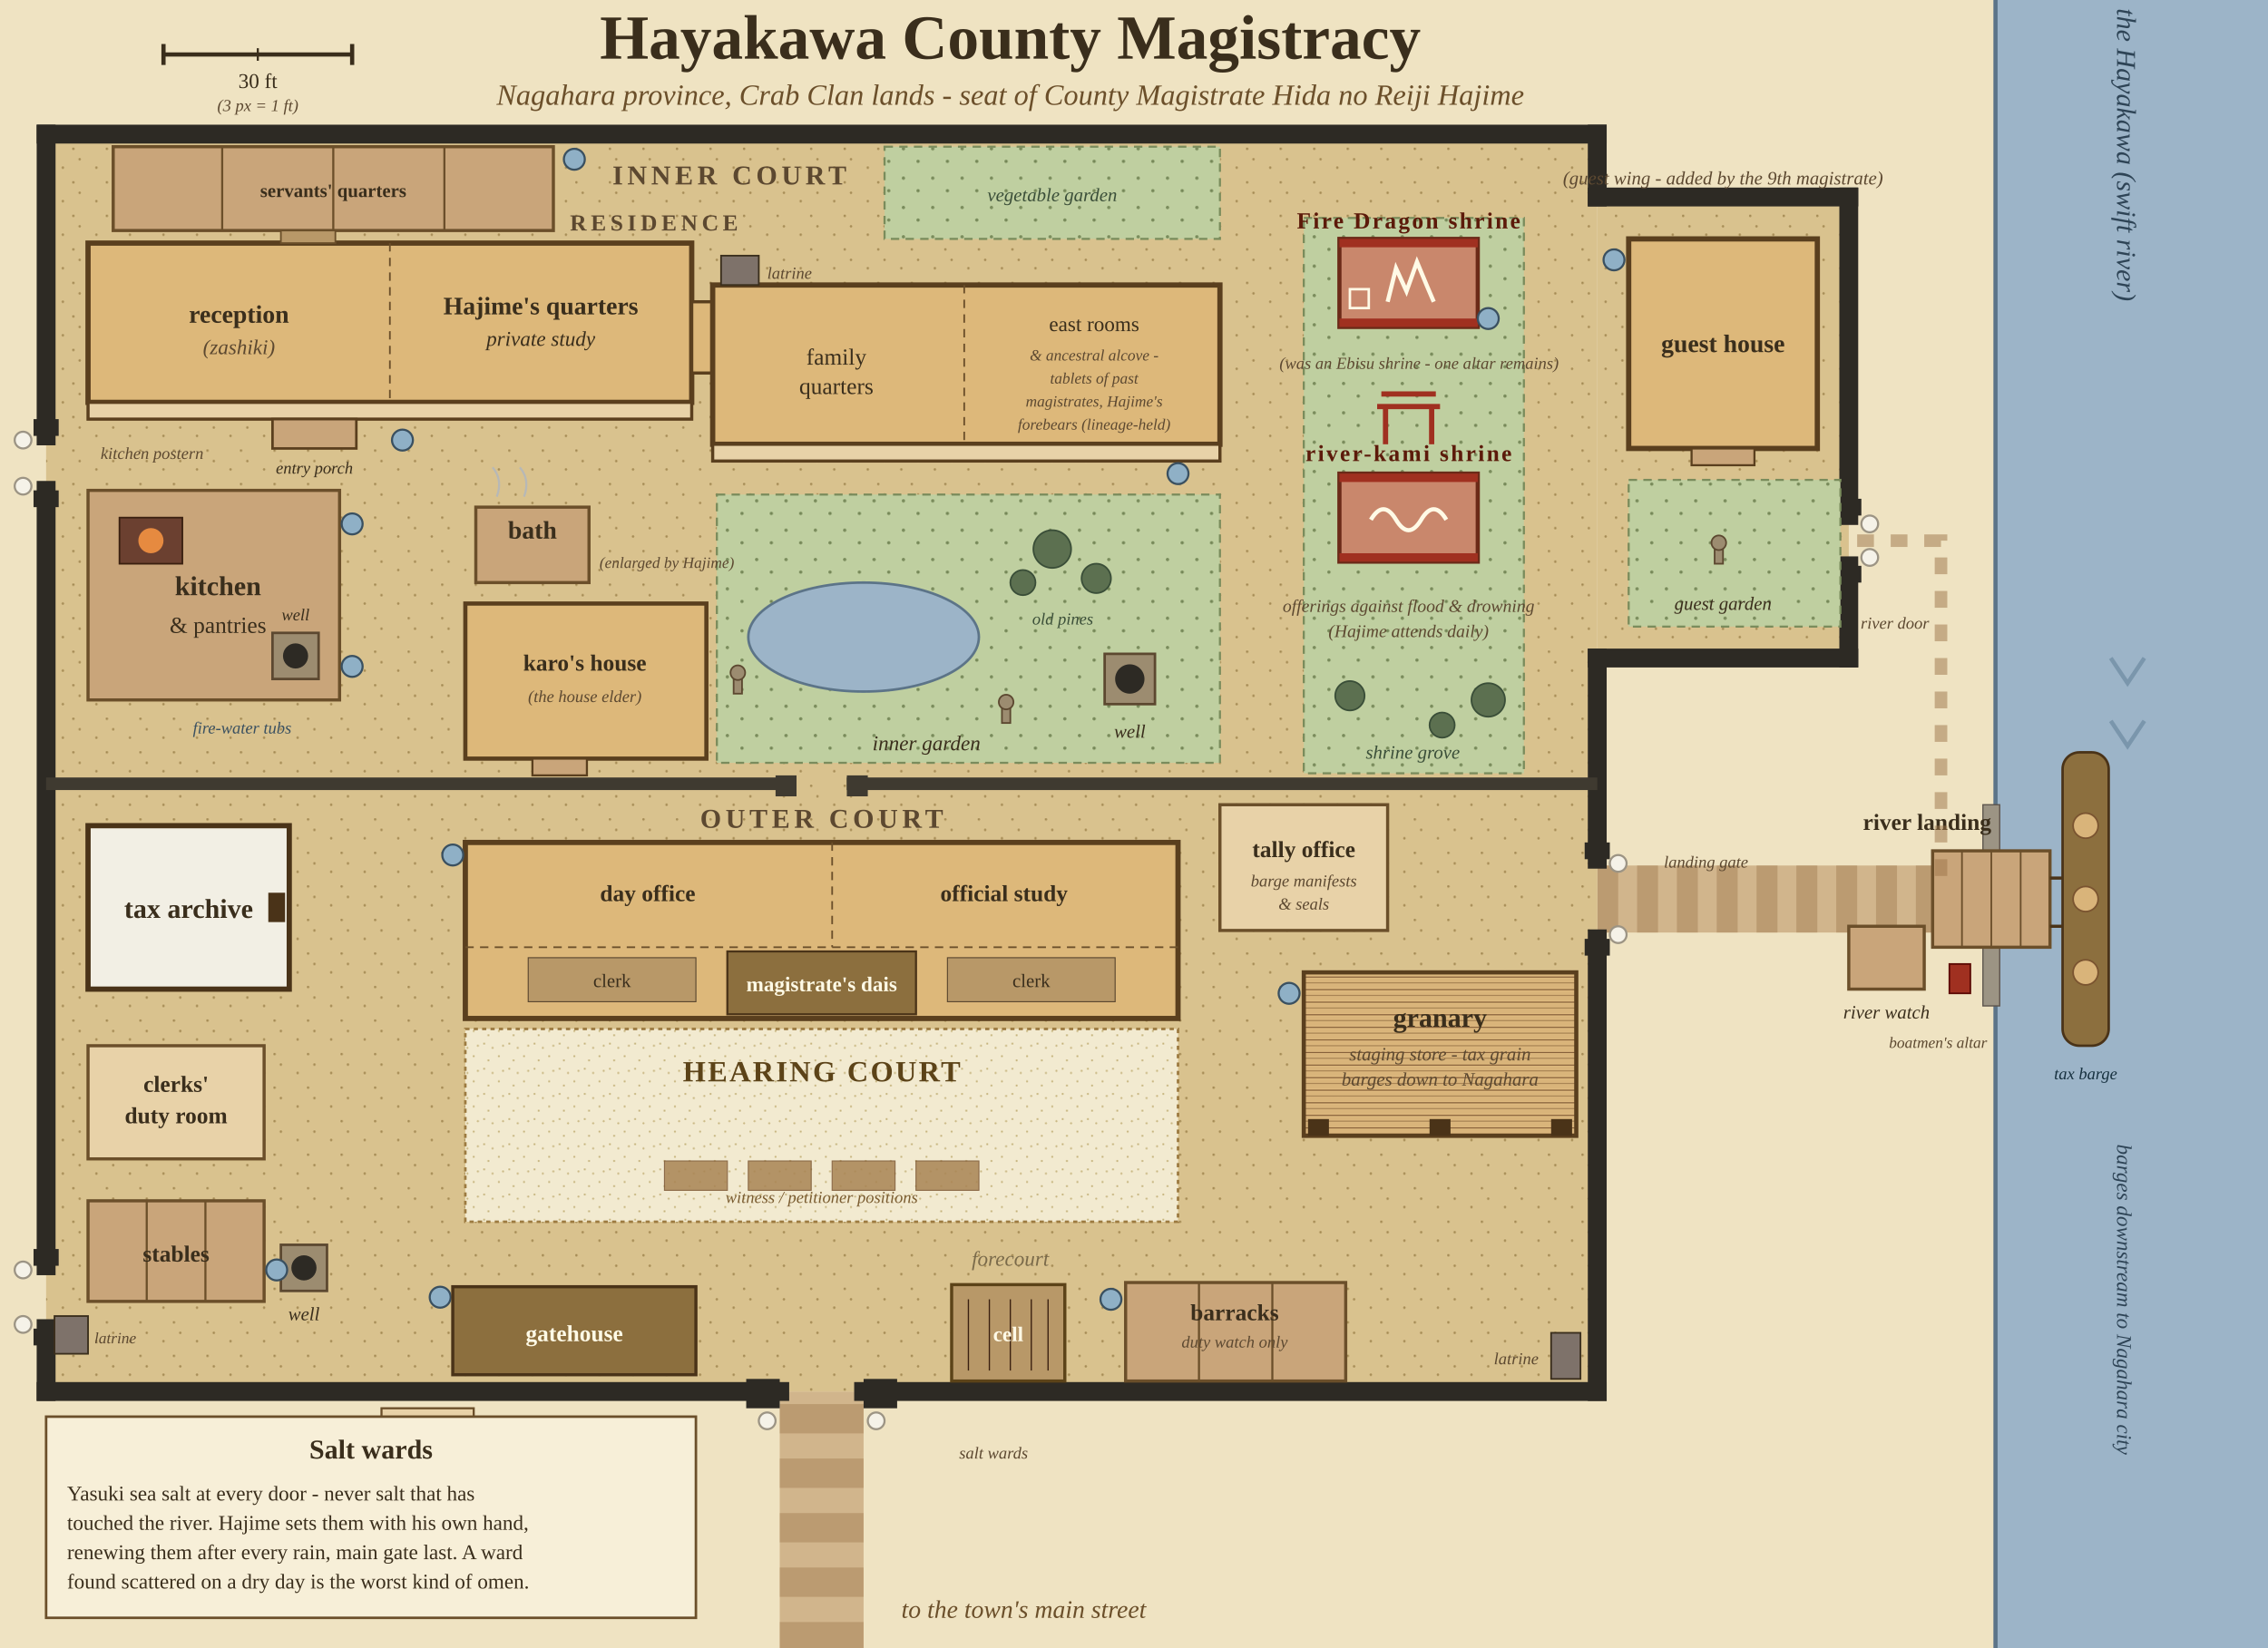
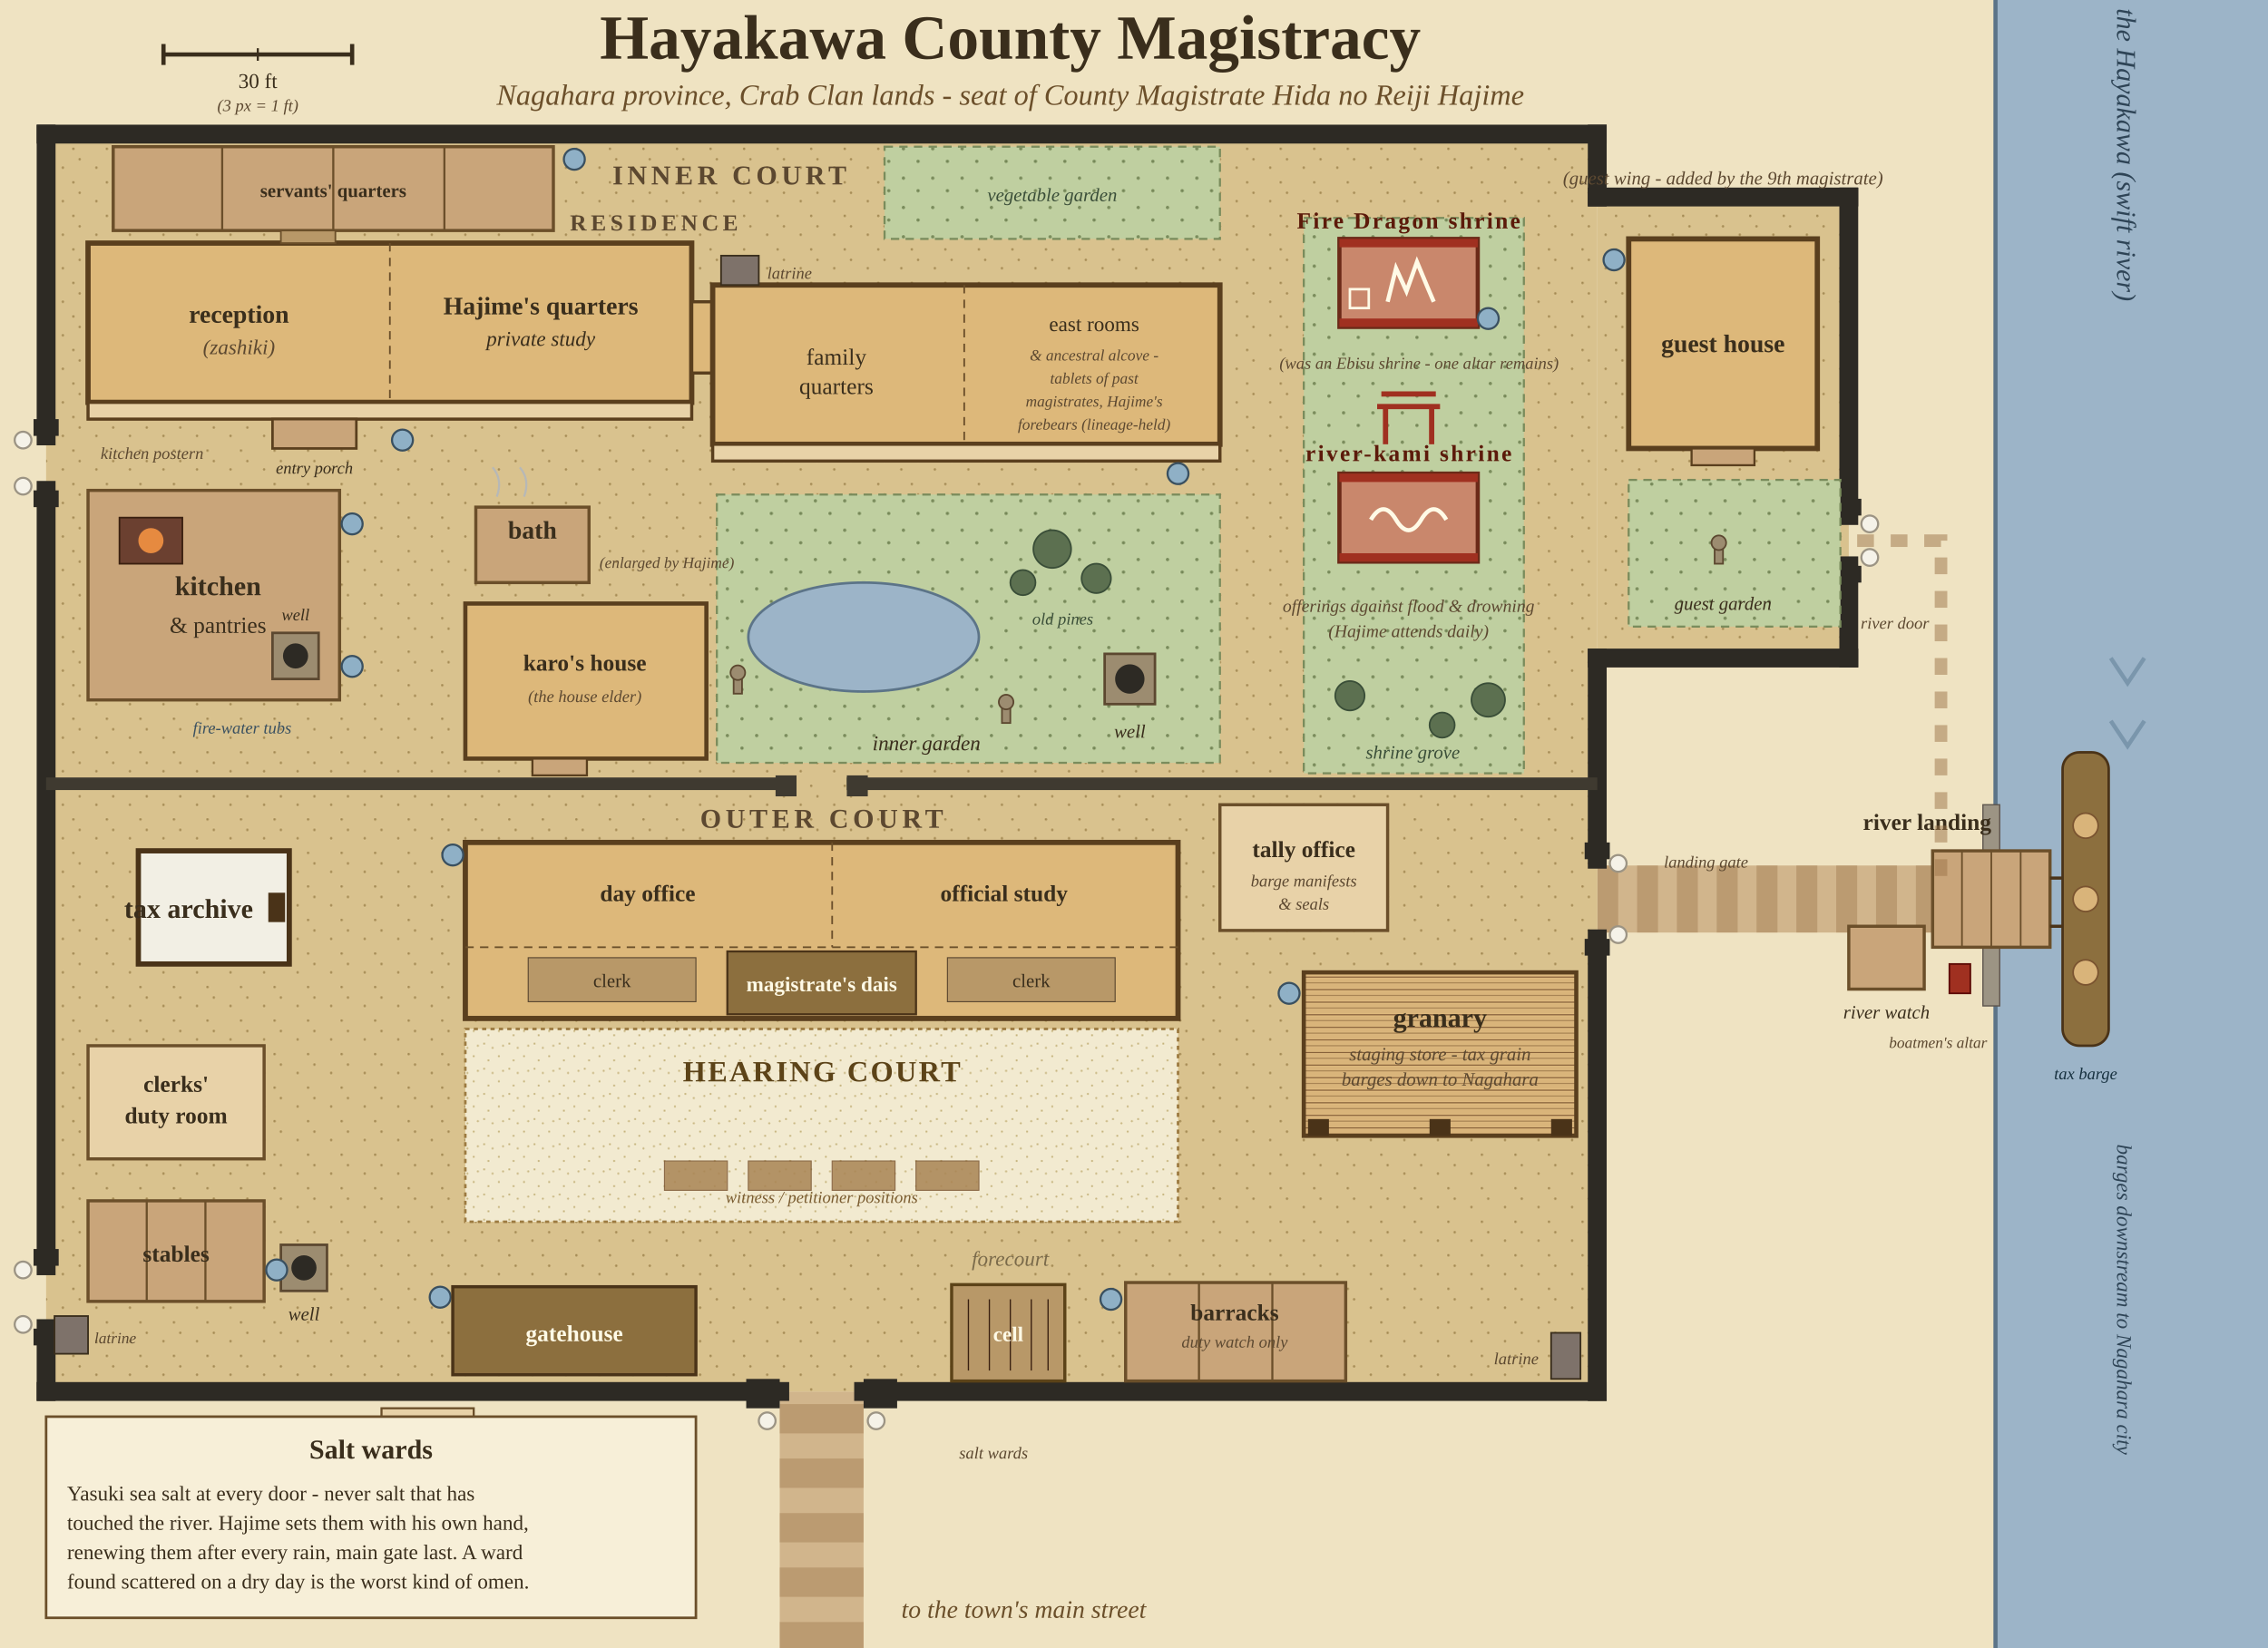
<svg xmlns="http://www.w3.org/2000/svg" viewBox="118 86 1082 786" font-family="Georgia, 'Times New Roman', serif">
  <defs>
    <pattern id="garden-stipple" patternUnits="userSpaceOnUse" width="14" height="14">
      <rect width="14" height="14" fill="#BFCFA0" />
      <circle cx="3" cy="3" r="0.8" fill="#7A8C5C" />
      <circle cx="10" cy="9" r="0.8" fill="#7A8C5C" />
    </pattern>
    <pattern id="court-earth" patternUnits="userSpaceOnUse" width="16" height="16">
      <rect width="16" height="16" fill="#D9C28E" />
      <circle cx="4" cy="6" r="0.6" fill="#A88E58" />
      <circle cx="12" cy="2" r="0.6" fill="#A88E58" />
      <circle cx="9" cy="13" r="0.6" fill="#A88E58" />
    </pattern>
    <pattern id="oshirasu-sand" patternUnits="userSpaceOnUse" width="12" height="12">
      <rect width="12" height="12" fill="#F2EAD0" />
      <circle cx="3" cy="4" r="0.5" fill="#C9B884" />
      <circle cx="8" cy="2" r="0.5" fill="#C9B884" />
      <circle cx="10" cy="9" r="0.5" fill="#C9B884" />
      <circle cx="5" cy="10" r="0.5" fill="#C9B884" />
      <circle cx="1" cy="8" r="0.5" fill="#C9B884" />
    </pattern>
    <pattern id="granary-slats" patternUnits="userSpaceOnUse" width="14" height="6">
      <rect width="14" height="6" fill="#D9B47A" />
      <line x1="0" y1="0" x2="14" y2="0" stroke="#7A5430" stroke-width="0.8" />
      <line x1="0" y1="3" x2="14" y2="3" stroke="#A88454" stroke-width="0.5" />
    </pattern>
  </defs>
  <rect x="0" y="0" width="1200" height="900" fill="#EFE3C2" data-kind="-" />
  <g data-kind="river">
    <rect x="1070" y="0" width="130" height="900" fill="#9CB4C8" />
    <line x1="1070" y1="0" x2="1070" y2="900" stroke="#5C7488" stroke-width="2" />
    <g stroke="#7A96AC" stroke-width="2" fill="none">
      <path d="M 1125 400 L 1133 412 L 1141 400" />
      <path d="M 1125 430 L 1133 442 L 1141 430" />
    </g>
    <text transform="rotate(90 1128 90)" x="1128" y="90" font-size="13" font-style="italic" fill="#2E4456">the Hayakawa (swift river)</text>
    <text transform="rotate(90 1128 632)" x="1128" y="632" font-size="10" font-style="italic" fill="#2E4456">barges downstream to Nagahara city</text>
  </g>
  <g data-kind="road">
    <path d="M 510 900 L 510 750" stroke="#B89060" stroke-width="40" stroke-linecap="butt" opacity="0.55" />
    <path d="M 510 900 L 510 750" stroke="#9C7448" stroke-width="40" stroke-dasharray="14 12" fill="none" opacity="0.4" />
    <text x="548" y="858" font-size="12" fill="#6B4F2A" font-style="italic">to the town's main street</text>
  </g>
  <g data-kind="road">
    <path d="M 880 515 L 1044 515" stroke="#B89060" stroke-width="32" stroke-linecap="butt" opacity="0.55" />
    <path d="M 880 515 L 1044 515" stroke="#9C7448" stroke-width="32" stroke-dasharray="10 9" fill="none" opacity="0.4" />
  </g>
  <g data-kind="river landing">
    <rect x="1064" y="470" width="8" height="96" fill="#9C9484" stroke="#5C544C" stroke-width="0.6" />
    <rect x="1040" y="492" width="56" height="46" fill="#C9A57A" stroke="#6B4F2A" stroke-width="1.5" />
    <line x1="1054" y1="492" x2="1054" y2="538" stroke="#6B4F2A" stroke-width="0.8" />
    <line x1="1068" y1="492" x2="1068" y2="538" stroke="#6B4F2A" stroke-width="0.8" />
    <line x1="1082" y1="492" x2="1082" y2="538" stroke="#6B4F2A" stroke-width="0.8" />
    <text x="1068" y="482" text-anchor="end" font-size="11" font-weight="bold" fill="#3A2E1C">river landing</text>
    <line x1="1096" y1="505" x2="1102" y2="505" stroke="#4A3318" stroke-width="1.5" />
    <line x1="1096" y1="528" x2="1102" y2="528" stroke="#4A3318" stroke-width="1.5" />
    <rect x="1102" y="445" width="22" height="140" rx="8" fill="#8C6F3E" stroke="#4A3318" stroke-width="1.2" />
    <circle cx="1113" cy="480" r="6" fill="#D9B47A" stroke="#7A5430" stroke-width="0.8" />
    <circle cx="1113" cy="515" r="6" fill="#D9B47A" stroke="#7A5430" stroke-width="0.8" />
    <circle cx="1113" cy="550" r="6" fill="#D9B47A" stroke="#7A5430" stroke-width="0.8" />
    <text x="1113" y="601" text-anchor="middle" font-size="8" font-style="italic" fill="#16303F">tax barge</text>
    <rect x="1048" y="546" width="10" height="14" fill="#A03020" stroke="#5C0A04" stroke-width="0.8" />
    <text x="1066" y="586" text-anchor="end" font-size="7.5" font-style="italic" fill="#5C4830">boatmen's altar</text>
    <rect x="1000" y="528" width="36" height="30" fill="#C9A57A" stroke="#6B4F2A" stroke-width="1.5" />
    <text x="1018" y="572" text-anchor="middle" font-size="9" font-style="italic" fill="#3A2E1C">river watch</text>
  </g>
  <text x="600" y="114" text-anchor="middle" font-size="30" font-weight="bold" fill="#3A2E1C" data-kind="-">Hayakawa County Magistracy</text>
  <text x="600" y="136" text-anchor="middle" font-size="14" font-style="italic" fill="#6B4F2A" data-kind="-">Nagahara province, Crab Clan lands - seat of County Magistrate Hida no Reiji Hajime</text>
  <g data-kind="-">
    <g stroke="#3A2E1C">
      <line x1="196" y1="112" x2="286" y2="112" stroke-width="2" />
      <line x1="196" y1="107" x2="196" y2="117" stroke-width="2" />
      <line x1="286" y1="107" x2="286" y2="117" stroke-width="2" />
      <line x1="241" y1="109" x2="241" y2="115" stroke-width="1" />
    </g>
    <text x="241" y="128" text-anchor="middle" font-size="10" fill="#3A2E1C">30 ft</text>
    <text x="241" y="139" text-anchor="middle" font-size="8" font-style="italic" fill="#5C4830">(3 px = 1 ft)</text>
  </g>
  <rect x="140" y="150" width="740" height="310" fill="url(#court-earth)" id="precinct" data-kind="inner court" />
  <rect x="140" y="456" width="740" height="294" fill="url(#court-earth)" id="precinct" data-kind="outer court" />
  <rect x="880" y="180" width="120" height="220" fill="url(#court-earth)" id="precinct" data-kind="inner court" />
  <g stroke="#2D2A24" stroke-width="9" fill="none" stroke-linecap="square" data-kind="compound wall">
    <line x1="140" y1="150" x2="880" y2="150" />
    <line x1="140" y1="150" x2="140" y2="294" />
    <line x1="140" y1="320" x2="140" y2="690" />
    <line x1="140" y1="720" x2="140" y2="750" />
    <line x1="880" y1="150" x2="880" y2="180" />
    <line x1="880" y1="180" x2="1000" y2="180" />
    <line x1="1000" y1="400" x2="880" y2="400" />
    <line x1="880" y1="400" x2="880" y2="496" />
    <line x1="1000" y1="180" x2="1000" y2="332" />
    <line x1="1000" y1="356" x2="1000" y2="400" />
    <line x1="880" y1="534" x2="880" y2="750" />
    <line x1="140" y1="750" x2="490" y2="750" />
    <line x1="530" y1="750" x2="880" y2="750" />
  </g>
  <g fill="#2D2A24" data-kind="main gate">
    <rect x="474" y="744" width="16" height="14" />
    <rect x="530" y="744" width="16" height="14" />
  </g>
  <g fill="#2D2A24" data-kind="side gate">
    <rect x="874" y="488" width="12" height="8" />
    <rect x="874" y="534" width="12" height="8" />
  </g>
  <text x="952" y="500" text-anchor="end" font-size="8" font-style="italic" fill="#5C4830" data-kind="side gate">landing gate</text>
  <circle cx="890" cy="498" r="4" fill="#F5F2E8" stroke="#9C9484" stroke-width="1" data-kind="salt wards" />
  <circle cx="890" cy="532" r="4" fill="#F5F2E8" stroke="#9C9484" stroke-width="1" data-kind="salt wards" />
  <circle cx="129" cy="692" r="4" fill="#F5F2E8" stroke="#9C9484" stroke-width="1" data-kind="salt wards" />
  <circle cx="129" cy="718" r="4" fill="#F5F2E8" stroke="#9C9484" stroke-width="1" data-kind="salt wards" />
  <g fill="#2D2A24" data-kind="side gate">
    <rect x="134" y="286" width="12" height="8" />
    <rect x="134" y="320" width="12" height="8" />
  </g>
  <text x="166" y="305" text-anchor="start" font-size="8" font-style="italic" fill="#5C4830" data-kind="side gate">kitchen postern</text>
  <circle cx="129" cy="296" r="4" fill="#F5F2E8" stroke="#9C9484" stroke-width="1" data-kind="salt wards" />
  <circle cx="129" cy="318" r="4" fill="#F5F2E8" stroke="#9C9484" stroke-width="1" data-kind="salt wards" />
  <g fill="#2D2A24" data-kind="side gate">
    <rect x="134" y="682" width="12" height="8" />
    <rect x="134" y="720" width="12" height="8" />
  </g>
  <text x="166" y="705" text-anchor="start" font-size="8" font-style="italic" fill="#5C4830" data-kind="side gate">service gate</text>
  <g fill="#2D2A24" data-kind="side gate">
    <rect x="994" y="324" width="12" height="8" />
    <rect x="994" y="356" width="12" height="8" />
  </g>
  <path d="M 1004 344 L 1044 344 L 1044 510" stroke="#9C7448" stroke-width="6" stroke-dasharray="8 8" fill="none" opacity="0.5" data-kind="road" />
  <text x="1022" y="386" text-anchor="middle" font-size="8" font-style="italic" fill="#5C4830" data-kind="side gate">river door</text>
  <circle cx="1010" cy="336" r="4" fill="#F5F2E8" stroke="#9C9484" stroke-width="1" data-kind="salt wards" />
  <circle cx="1010" cy="352" r="4" fill="#F5F2E8" stroke="#9C9484" stroke-width="1" data-kind="salt wards" />
  <g data-kind="salt wards">
    <circle cx="484" cy="764" r="4" fill="#F5F2E8" stroke="#9C9484" stroke-width="1" />
    <circle cx="536" cy="764" r="4" fill="#F5F2E8" stroke="#9C9484" stroke-width="1" />
    <text x="592" y="782" text-anchor="middle" font-size="8" font-style="italic" fill="#5C4830">salt wards</text>
  </g>
  <g data-kind="notice board">
    <rect x="300" y="758" width="44" height="12" fill="#E8D2A8" stroke="#6B4F2A" stroke-width="1" />
    <circle cx="386" cy="772" r="1.5" fill="#4A3318" />
    <circle cx="418" cy="772" r="1.5" fill="#4A3318" />
    <text x="402" y="786" text-anchor="middle" font-size="9" font-style="italic" fill="#5C4830">notice board</text>
  </g>
  <g stroke="#3F3A30" stroke-width="6" fill="none" data-kind="court divider">
    <line x1="140" y1="460" x2="498" y2="460" />
    <line x1="522" y1="460" x2="880" y2="460" />
  </g>
  <g fill="#3F3A30" data-kind="court divider">
    <rect x="488" y="456" width="10" height="10" />
    <rect x="522" y="456" width="10" height="10" />
  </g>
  <text x="466" y="174" text-anchor="middle" font-size="13" font-weight="bold" fill="#5C4830" letter-spacing="2" data-kind="inner court">INNER COURT</text>
  <g data-kind="residence">
    <text x="430" y="196" text-anchor="middle" font-size="11" font-weight="bold" fill="#5C4830" letter-spacing="2">RESIDENCE</text>
    <rect x="160" y="202" width="288" height="76" fill="#DDB87A" stroke="#5A3F1E" stroke-width="2.5" />
    <rect x="160" y="278" width="288" height="8" fill="#E8D2A8" stroke="#5A3F1E" stroke-width="1.5" />
    <line x1="304" y1="202" x2="304" y2="278" stroke="#6B4F2A" stroke-width="0.8" stroke-dasharray="4 3" />
    <text x="232" y="240" text-anchor="middle" font-size="12" font-weight="bold" fill="#3A2E1C">reception</text>
    <text x="232" y="255" text-anchor="middle" font-size="10" font-style="italic" fill="#5C4830">(zashiki)</text>
    <text x="376" y="236" text-anchor="middle" font-size="12" font-weight="bold" fill="#3A2E1C">Hajime's quarters</text>
    <text x="376" y="251" text-anchor="middle" font-size="10" font-style="italic" fill="#3A2E1C">private study</text>
    <rect x="448" y="230" width="10" height="34" fill="#DDB87A" stroke="#5A3F1E" stroke-width="1.5" />
    <rect x="458" y="222" width="242" height="76" fill="#DDB87A" stroke="#5A3F1E" stroke-width="2.5" />
    <rect x="458" y="298" width="242" height="8" fill="#E8D2A8" stroke="#5A3F1E" stroke-width="1.5" />
    <line x1="578" y1="222" x2="578" y2="298" stroke="#6B4F2A" stroke-width="0.8" stroke-dasharray="4 3" />
    <text x="517" y="260" text-anchor="middle" font-size="11" fill="#3A2E1C">family</text>
    <text x="517" y="274" text-anchor="middle" font-size="11" fill="#3A2E1C">quarters</text>
    <text x="640" y="244" text-anchor="middle" font-size="10" fill="#3A2E1C">east rooms</text>
    <text x="640" y="258" text-anchor="middle" font-size="7.5" font-style="italic" fill="#5C4830" data-kind="ancestral alcove">&amp; ancestral alcove -</text>
    <text x="640" y="269" text-anchor="middle" font-size="7.5" font-style="italic" fill="#5C4830" data-kind="ancestral alcove">tablets of past</text>
    <text x="640" y="280" text-anchor="middle" font-size="7.5" font-style="italic" fill="#5C4830" data-kind="ancestral alcove">magistrates, Hajime's</text>
    <text x="640" y="291" text-anchor="middle" font-size="7.5" font-style="italic" fill="#5C4830" data-kind="ancestral alcove">forebears (lineage-held)</text>
  </g>
  <g data-kind="residence">
    <rect x="248" y="286" width="40" height="14" fill="#C9A57A" stroke="#5A3F1E" stroke-width="1.2" />
    <text x="268" y="312" text-anchor="middle" font-size="8" font-style="italic" fill="#3A2E1C">entry porch</text>
  </g>
  <g data-kind="kitchen">
    <rect x="160" y="320" width="120" height="100" fill="#C9A57A" stroke="#6B4F2A" stroke-width="1.5" />
    <rect x="175" y="333" width="30" height="22" fill="#6B4030" stroke="#3A2010" stroke-width="0.8" />
    <circle cx="190" cy="344" r="6" fill="#E68A40" />
    <text x="222" y="370" text-anchor="middle" font-size="13" font-weight="bold" fill="#3A2E1C">kitchen</text>
    <text x="222" y="388" text-anchor="middle" font-size="11" fill="#3A2E1C">&amp; pantries</text>
    <rect x="248" y="388" width="22" height="22" fill="#9C8C70" stroke="#5C4830" stroke-width="1.2" data-kind="well" />
    <circle cx="259" cy="399" r="6" fill="#2D2A24" data-kind="well" />
    <text x="259" y="382" text-anchor="middle" font-size="8" font-style="italic" fill="#3A2E1C" data-kind="well">well</text>
  </g>
  <g data-kind="garden">
    <rect x="460" y="322" width="240" height="128" fill="url(#garden-stipple)" stroke="#7A8C5C" stroke-width="1" stroke-dasharray="4 3" />
    <ellipse cx="530" cy="390" rx="55" ry="26" fill="#9CB4C8" stroke="#5C7488" stroke-width="1.2" />
    <circle cx="620" cy="348" r="9" fill="#5C7050" stroke="#3A4E38" stroke-width="0.8" />
    <circle cx="641" cy="362" r="7" fill="#5C7050" stroke="#3A4E38" stroke-width="0.8" />
    <circle cx="606" cy="364" r="6" fill="#5C7050" stroke="#3A4E38" stroke-width="0.8" />
    <text x="625" y="384" text-anchor="middle" font-size="8" font-style="italic" fill="#3A4E38">old pines</text>
    <g fill="#9C8C70" stroke="#5C4830" stroke-width="0.8">
      <rect x="468" y="410" width="4" height="7" />
      <circle cx="470" cy="407" r="3.5" />
      <rect x="596" y="424" width="4" height="7" />
      <circle cx="598" cy="421" r="3.5" />
    </g>
    <text x="560" y="444" text-anchor="middle" font-size="10" font-style="italic" fill="#3A2E1C">inner garden</text>
  </g>
  <g data-kind="bath">
    <rect x="345" y="328" width="54" height="36" fill="#C9A57A" stroke="#6B4F2A" stroke-width="1.5" />
    <path d="M 355 323 q 3 -8 -2 -14 M 368 323 q 3 -8 -2 -14" stroke="#A8B4C8" stroke-width="1" fill="none" opacity="0.7" />
    <text x="372" y="343" text-anchor="middle" font-size="12" font-weight="bold" fill="#3A2E1C">bath</text>
    <text x="404" y="357" text-anchor="start" font-size="7.5" font-style="italic" fill="#5C4830">(enlarged by Hajime)</text>
  </g>
  <g data-kind="karo's house">
    <rect x="340" y="374" width="115" height="74" fill="#DDB87A" stroke="#5A3F1E" stroke-width="2" />
    <rect x="372" y="448" width="26" height="8" fill="#C9A57A" stroke="#5A3F1E" stroke-width="1" />
    <text x="397" y="406" text-anchor="middle" font-size="11" font-weight="bold" fill="#3A2E1C">karo's house</text>
    <text x="397" y="421" text-anchor="middle" font-size="8" font-style="italic" fill="#5C4830">(the house elder)</text>
  </g>
  <g data-kind="well">
    <rect x="645" y="398" width="24" height="24" fill="#9C8C70" stroke="#5C4830" stroke-width="1.2" />
    <circle cx="657" cy="410" r="7" fill="#2D2A24" />
    <text x="657" y="438" text-anchor="middle" font-size="9" font-style="italic" fill="#3A2E1C">well</text>
  </g>
  <g data-kind="servants' quarters">
    <rect x="172" y="156" width="210" height="40" fill="#C9A57A" stroke="#6B4F2A" stroke-width="1.5" />
    <line x1="224" y1="156" x2="224" y2="196" stroke="#6B4F2A" stroke-width="1" />
    <line x1="277" y1="156" x2="277" y2="196" stroke="#6B4F2A" stroke-width="1" />
    <line x1="330" y1="156" x2="330" y2="196" stroke="#6B4F2A" stroke-width="1" />
    <rect x="252" y="196" width="26" height="6" fill="#B89868" stroke="#6B4F2A" stroke-width="0.8" />
    <text x="277" y="180" text-anchor="middle" font-size="9" font-weight="bold" fill="#3A2E1C">servants' quarters</text>
  </g>
  <g data-kind="latrine">
    <rect x="462" y="208" width="18" height="14" fill="#7E726A" stroke="#3A2E1C" stroke-width="0.8" />
    <text x="484" y="219" font-size="8" font-style="italic" fill="#5C4830">latrine</text>
  </g>
  <g data-kind="vegetable garden">
    <rect x="540" y="156" width="160" height="44" fill="url(#garden-stipple)" stroke="#7A8C5C" stroke-width="1" stroke-dasharray="4 3" />
    <text x="620" y="182" text-anchor="middle" font-size="9" font-style="italic" fill="#3A4E38">vegetable garden</text>
  </g>
  <g data-kind="shrine grove">
    <rect x="740" y="190" width="105" height="265" fill="url(#garden-stipple)" stroke="#7A8C5C" stroke-width="1" stroke-dasharray="4 3" />
    <circle cx="828" cy="420" r="8" fill="#5C7050" stroke="#3A4E38" stroke-width="0.8" />
    <circle cx="762" cy="418" r="7" fill="#5C7050" stroke="#3A4E38" stroke-width="0.8" />
    <circle cx="806" cy="432" r="6" fill="#5C7050" stroke="#3A4E38" stroke-width="0.8" />
    <text x="792" y="448" text-anchor="middle" font-size="9" font-style="italic" fill="#3A4E38">shrine grove</text>
  </g>
  <g data-kind="compound shrine">
    <text x="790" y="195" text-anchor="middle" font-size="11" font-weight="bold" fill="#5C1A0A" letter-spacing="1">Fire Dragon shrine</text>
    <rect x="757" y="200" width="66" height="42" fill="#C9876C" stroke="#6B2A18" stroke-width="2" />
    <rect x="757" y="200" width="66" height="4" fill="#A03020" />
    <rect x="757" y="238" width="66" height="4" fill="#A03020" />
    <path d="M 780 230 L 784 214 L 789 225 L 794 211 L 799 223 L 802 230" stroke="#FFFAE6" stroke-width="2" fill="none" />
    <rect x="762" y="224" width="9" height="9" fill="none" stroke="#FFFAE6" stroke-width="1.2" />
    <text x="795" y="262" text-anchor="middle" font-size="8" font-style="italic" fill="#5C4830">(was an Ebisu shrine - one altar remains)</text>
    <g transform="translate(790, 274)" stroke="#A03020" stroke-width="2.5">
      <line x1="-13" y1="0" x2="13" y2="0" />
      <line x1="-15" y1="6" x2="15" y2="6" />
      <line x1="-11" y1="6" x2="-11" y2="24" />
      <line x1="11" y1="6" x2="11" y2="24" />
    </g>
  </g>
  <g data-kind="compound shrine">
    <text x="790" y="306" text-anchor="middle" font-size="11" font-weight="bold" fill="#5C1A0A" letter-spacing="1">river-kami shrine</text>
    <rect x="757" y="312" width="66" height="42" fill="#C9876C" stroke="#6B2A18" stroke-width="2" />
    <rect x="757" y="312" width="66" height="4" fill="#A03020" />
    <rect x="757" y="350" width="66" height="4" fill="#A03020" />
    <path d="M 772 334 q 6 -10 12 0 q 6 10 12 0 q 6 -10 12 0" stroke="#FFFAE6" stroke-width="2" fill="none" />
    <text x="790" y="378" text-anchor="middle" font-size="8.5" font-style="italic" fill="#5C4830">offerings against flood &amp; drowning</text>
    <text x="790" y="390" text-anchor="middle" font-size="8.5" font-style="italic" fill="#5C4830">(Hajime attends daily)</text>
  </g>
  <text x="940" y="174" text-anchor="middle" font-size="9" font-style="italic" fill="#5C4830" data-kind="guest quarters">(guest wing - added by the 9th magistrate)</text>
  <g data-kind="guest quarters">
    <rect x="895" y="200" width="90" height="100" fill="#DDB87A" stroke="#5A3F1E" stroke-width="2.5" />
    <rect x="925" y="300" width="30" height="8" fill="#C9A57A" stroke="#5A3F1E" stroke-width="1" />
    <text x="940" y="254" text-anchor="middle" font-size="12" font-weight="bold" fill="#3A2E1C">guest house</text>
  </g>
  <g data-kind="garden">
    <rect x="895" y="315" width="101" height="70" fill="url(#garden-stipple)" stroke="#7A8C5C" stroke-width="1" stroke-dasharray="4 3" />
    <g fill="#9C8C70" stroke="#5C4830" stroke-width="0.8">
      <rect x="936" y="348" width="4" height="7" />
      <circle cx="938" cy="345" r="3.5" />
    </g>
    <text x="940" y="377" text-anchor="middle" font-size="9" font-style="italic" fill="#3A2E1C">guest garden</text>
  </g>
  <text x="510" y="481" text-anchor="middle" font-size="13" font-weight="bold" fill="#5C4830" letter-spacing="2" data-kind="outer court">OUTER COURT</text>
  <text x="600" y="690" text-anchor="middle" font-size="10" font-style="italic" fill="#7A6A4A" data-kind="outer court">forecourt</text>
  <g data-kind="office hall">
    <rect x="340" y="488" width="340" height="84" fill="#DDB87A" stroke="#5A3F1E" stroke-width="2.5" />
    <line x1="340" y1="538" x2="680" y2="538" stroke="#6B4F2A" stroke-width="0.8" stroke-dasharray="4 3" />
    <line x1="515" y1="488" x2="515" y2="538" stroke="#6B4F2A" stroke-width="0.8" stroke-dasharray="4 3" />
    <text x="427" y="516" text-anchor="middle" font-size="11" font-weight="bold" fill="#3A2E1C">day office</text>
    <text x="597" y="516" text-anchor="middle" font-size="11" font-weight="bold" fill="#3A2E1C">official study</text>
    <rect x="465" y="540" width="90" height="30" fill="#8C6F3E" stroke="#4A3318" stroke-width="1" data-kind="magistrate's dais" />
    <text x="510" y="559" text-anchor="middle" font-size="10" fill="#FFFAE6" font-weight="bold" data-kind="magistrate's dais">magistrate's dais</text>
    <rect x="370" y="543" width="80" height="21" fill="#B89868" stroke="#5C4830" stroke-width="0.5" />
    <text x="410" y="557" text-anchor="middle" font-size="9" fill="#3A2E1C">clerk</text>
    <rect x="570" y="543" width="80" height="21" fill="#B89868" stroke="#5C4830" stroke-width="0.5" />
    <text x="610" y="557" text-anchor="middle" font-size="9" fill="#3A2E1C">clerk</text>
  </g>
  <g data-kind="hearing court">
    <rect x="340" y="577" width="340" height="92" fill="url(#oshirasu-sand)" stroke="#9C7A40" stroke-width="1.2" stroke-dasharray="2 2" />
    <text x="510" y="602" text-anchor="middle" font-size="14" font-weight="bold" fill="#5C4318" letter-spacing="1">HEARING COURT</text>
    <g fill="#A88454" stroke="#7A5430" stroke-width="0.5" opacity="0.85">
      <rect x="435" y="640" width="30" height="14" />
      <rect x="475" y="640" width="30" height="14" />
      <rect x="515" y="640" width="30" height="14" />
      <rect x="555" y="640" width="30" height="14" />
    </g>
    <text x="510" y="660" text-anchor="middle" font-size="8" font-style="italic" fill="#7A5C30">witness / petitioner positions</text>
  </g>
  <g data-kind="tax archive">
-     <rect x="160" y="480" width="96" height="78" fill="#F2EFE4" stroke="#4A3318" stroke-width="2.5" />
+     <rect x="184" y="492" width="72" height="54" fill="#F2EFE4" stroke="#4A3318" stroke-width="2.5" />
    <rect x="246" y="512" width="8" height="14" fill="#4A3318" />
    <text x="208" y="524" text-anchor="middle" font-size="13" font-weight="bold" fill="#3A2E1C">tax archive</text>
  </g>
  <g data-kind="clerks' room">
    <rect x="160" y="585" width="84" height="54" fill="#E8D2A8" stroke="#6B4F2A" stroke-width="1.5" />
    <text x="202" y="607" text-anchor="middle" font-size="11" font-weight="bold" fill="#3A2E1C">clerks'</text>
    <text x="202" y="622" text-anchor="middle" font-size="11" font-weight="bold" fill="#3A2E1C">duty room</text>
  </g>
  <g data-kind="stables">
    <rect x="160" y="659" width="84" height="48" fill="#C9A57A" stroke="#6B4F2A" stroke-width="1.5" />
    <line x1="188" y1="659" x2="188" y2="707" stroke="#6B4F2A" stroke-width="1" />
    <line x1="216" y1="659" x2="216" y2="707" stroke="#6B4F2A" stroke-width="1" />
    <text x="202" y="688" text-anchor="middle" font-size="11" font-weight="bold" fill="#3A2E1C">stables</text>
  </g>
  <g data-kind="well">
    <rect x="252" y="680" width="22" height="22" fill="#9C8C70" stroke="#5C4830" stroke-width="1.2" />
    <circle cx="263" cy="691" r="6" fill="#2D2A24" />
    <text x="263" y="716" text-anchor="middle" font-size="9" font-style="italic" fill="#3A2E1C">well</text>
  </g>
  <g data-kind="latrine">
    <rect x="144" y="714" width="16" height="18" fill="#7E726A" stroke="#3A2E1C" stroke-width="0.8" />
    <text x="163" y="727" font-size="7.5" font-style="italic" fill="#5C4830">latrine</text>
  </g>
  <g data-kind="tally office">
    <rect x="700" y="470" width="80" height="60" fill="#E8D2A8" stroke="#6B4F2A" stroke-width="1.5" />
    <text x="740" y="495" text-anchor="middle" font-size="11" font-weight="bold" fill="#3A2E1C">tally office</text>
    <text x="740" y="509" text-anchor="middle" font-size="8" font-style="italic" fill="#5C4830">barge manifests</text>
    <text x="740" y="520" text-anchor="middle" font-size="8" font-style="italic" fill="#5C4830">&amp; seals</text>
  </g>
  <g data-kind="granary">
    <rect x="740" y="550" width="130" height="78" fill="url(#granary-slats)" stroke="#5A3F1E" stroke-width="2" />
    <rect x="742" y="620" width="10" height="8" fill="#4A3318" />
    <rect x="800" y="620" width="10" height="8" fill="#4A3318" />
    <rect x="858" y="620" width="10" height="8" fill="#4A3318" />
    <text x="805" y="576" text-anchor="middle" font-size="13" font-weight="bold" fill="#3A2E1C">granary</text>
    <text x="805" y="592" text-anchor="middle" font-size="9" font-style="italic" fill="#5C4830">staging store - tax grain</text>
    <text x="805" y="604" text-anchor="middle" font-size="9" font-style="italic" fill="#5C4830">barges down to Nagahara</text>
  </g>
  <g data-kind="cell">
    <rect x="572" y="699" width="54" height="46" fill="#B89868" stroke="#5C4318" stroke-width="1.5" />
    <line x1="580" y1="706" x2="580" y2="740" stroke="#3A2010" stroke-width="0.6" />
    <line x1="590" y1="706" x2="590" y2="740" stroke="#3A2010" stroke-width="0.6" />
    <line x1="600" y1="706" x2="600" y2="740" stroke="#3A2010" stroke-width="0.6" />
    <line x1="610" y1="706" x2="610" y2="740" stroke="#3A2010" stroke-width="0.6" />
    <line x1="618" y1="706" x2="618" y2="740" stroke="#3A2010" stroke-width="0.6" />
    <text x="599" y="726" text-anchor="middle" font-size="10" font-weight="bold" fill="#FFFAE6">cell</text>
  </g>
  <g data-kind="barracks">
    <rect x="655" y="698" width="105" height="47" fill="#C9A57A" stroke="#6B4F2A" stroke-width="1.5" />
    <line x1="690" y1="698" x2="690" y2="745" stroke="#6B4F2A" stroke-width="1" />
    <line x1="725" y1="698" x2="725" y2="745" stroke="#6B4F2A" stroke-width="1" />
    <text x="707" y="716" text-anchor="middle" font-size="11" font-weight="bold" fill="#3A2E1C">barracks</text>
    <text x="707" y="729" text-anchor="middle" font-size="8" font-style="italic" fill="#5C4830">duty watch only</text>
  </g>
  <g data-kind="latrine">
    <rect x="858" y="722" width="14" height="22" fill="#7E726A" stroke="#3A2E1C" stroke-width="0.8" />
    <text x="852" y="737" text-anchor="end" font-size="8" font-style="italic" fill="#5C4830">latrine</text>
  </g>
  <g fill="#8FB0C6" stroke="#3A5060" stroke-width="1" data-kind="fire-water tubs">
    <circle cx="286" cy="336" r="5" />
    <circle cx="286" cy="404" r="5" />
    <circle cx="334" cy="494" r="5" />
    <circle cx="310" cy="296" r="5" />
    <circle cx="680" cy="312" r="5" />
    <circle cx="828" cy="238" r="5" />
    <circle cx="888" cy="210" r="5" />
    <circle cx="733" cy="560" r="5" />
    <circle cx="648" cy="706" r="5" />
    <circle cx="328" cy="705" r="5" />
    <circle cx="250" cy="692" r="5" />
    <circle cx="392" cy="162" r="5" />
  </g>
  <text x="210" y="436" text-anchor="start" font-size="8" font-style="italic" fill="#3A5060" data-kind="fire-water tubs">fire-water tubs</text>
  <g data-kind="gatehouse">
    <rect x="334" y="700" width="116" height="42" fill="#8C6F3E" stroke="#4A3318" stroke-width="1.5" />
    <text x="392" y="726" text-anchor="middle" font-size="11" font-weight="bold" fill="#FFFAE6">gatehouse</text>
  </g>
  <g transform="translate(140, 762)" data-kind="salt wards">
    <rect x="0" y="0" width="310" height="96" fill="#F7EFD8" stroke="#6B4F2A" stroke-width="1.2" />
    <text x="155" y="20" text-anchor="middle" font-size="13" font-weight="bold" fill="#3A2E1C">Salt wards</text>
    <text x="10" y="40" font-size="10" fill="#3A2E1C">Yasuki sea salt at every door - never salt that has</text>
    <text x="10" y="54" font-size="10" fill="#3A2E1C">touched the river. Hajime sets them with his own hand,</text>
    <text x="10" y="68" font-size="10" fill="#3A2E1C">renewing them after every rain, main gate last. A ward</text>
    <text x="10" y="82" font-size="10" fill="#3A2E1C">found scattered on a dry day is the worst kind of omen.</text>
  </g>
</svg>
